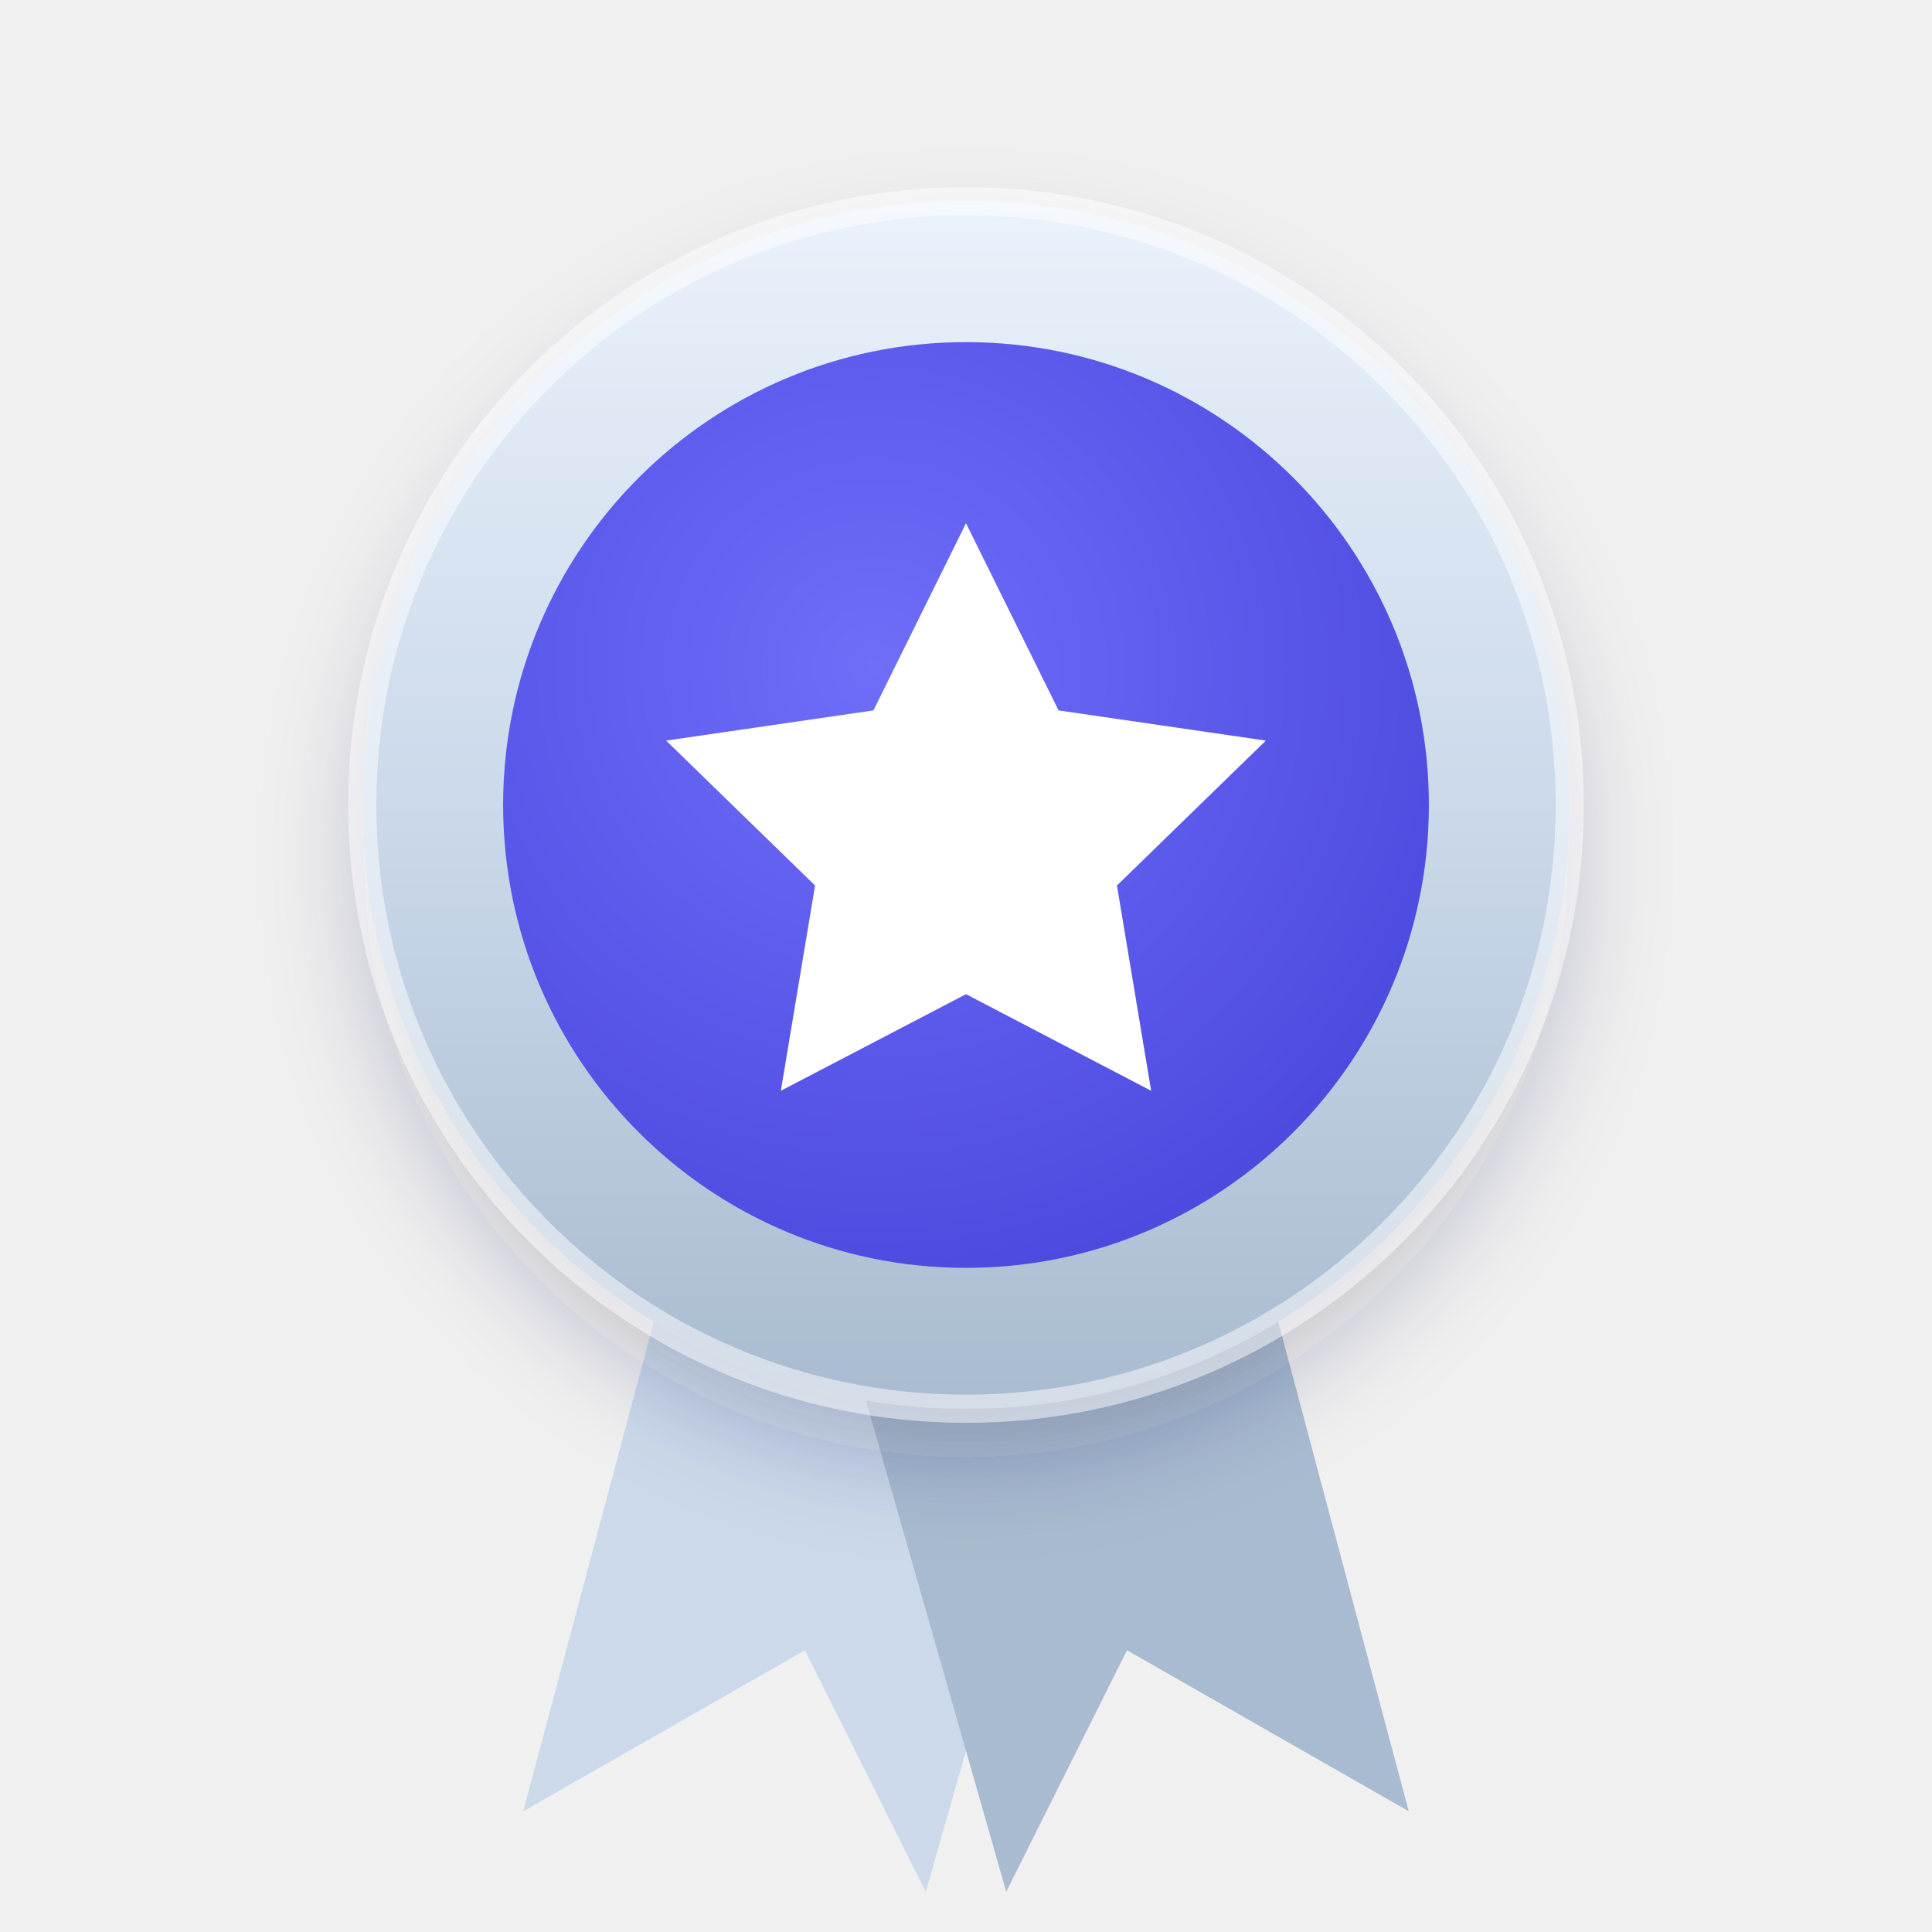
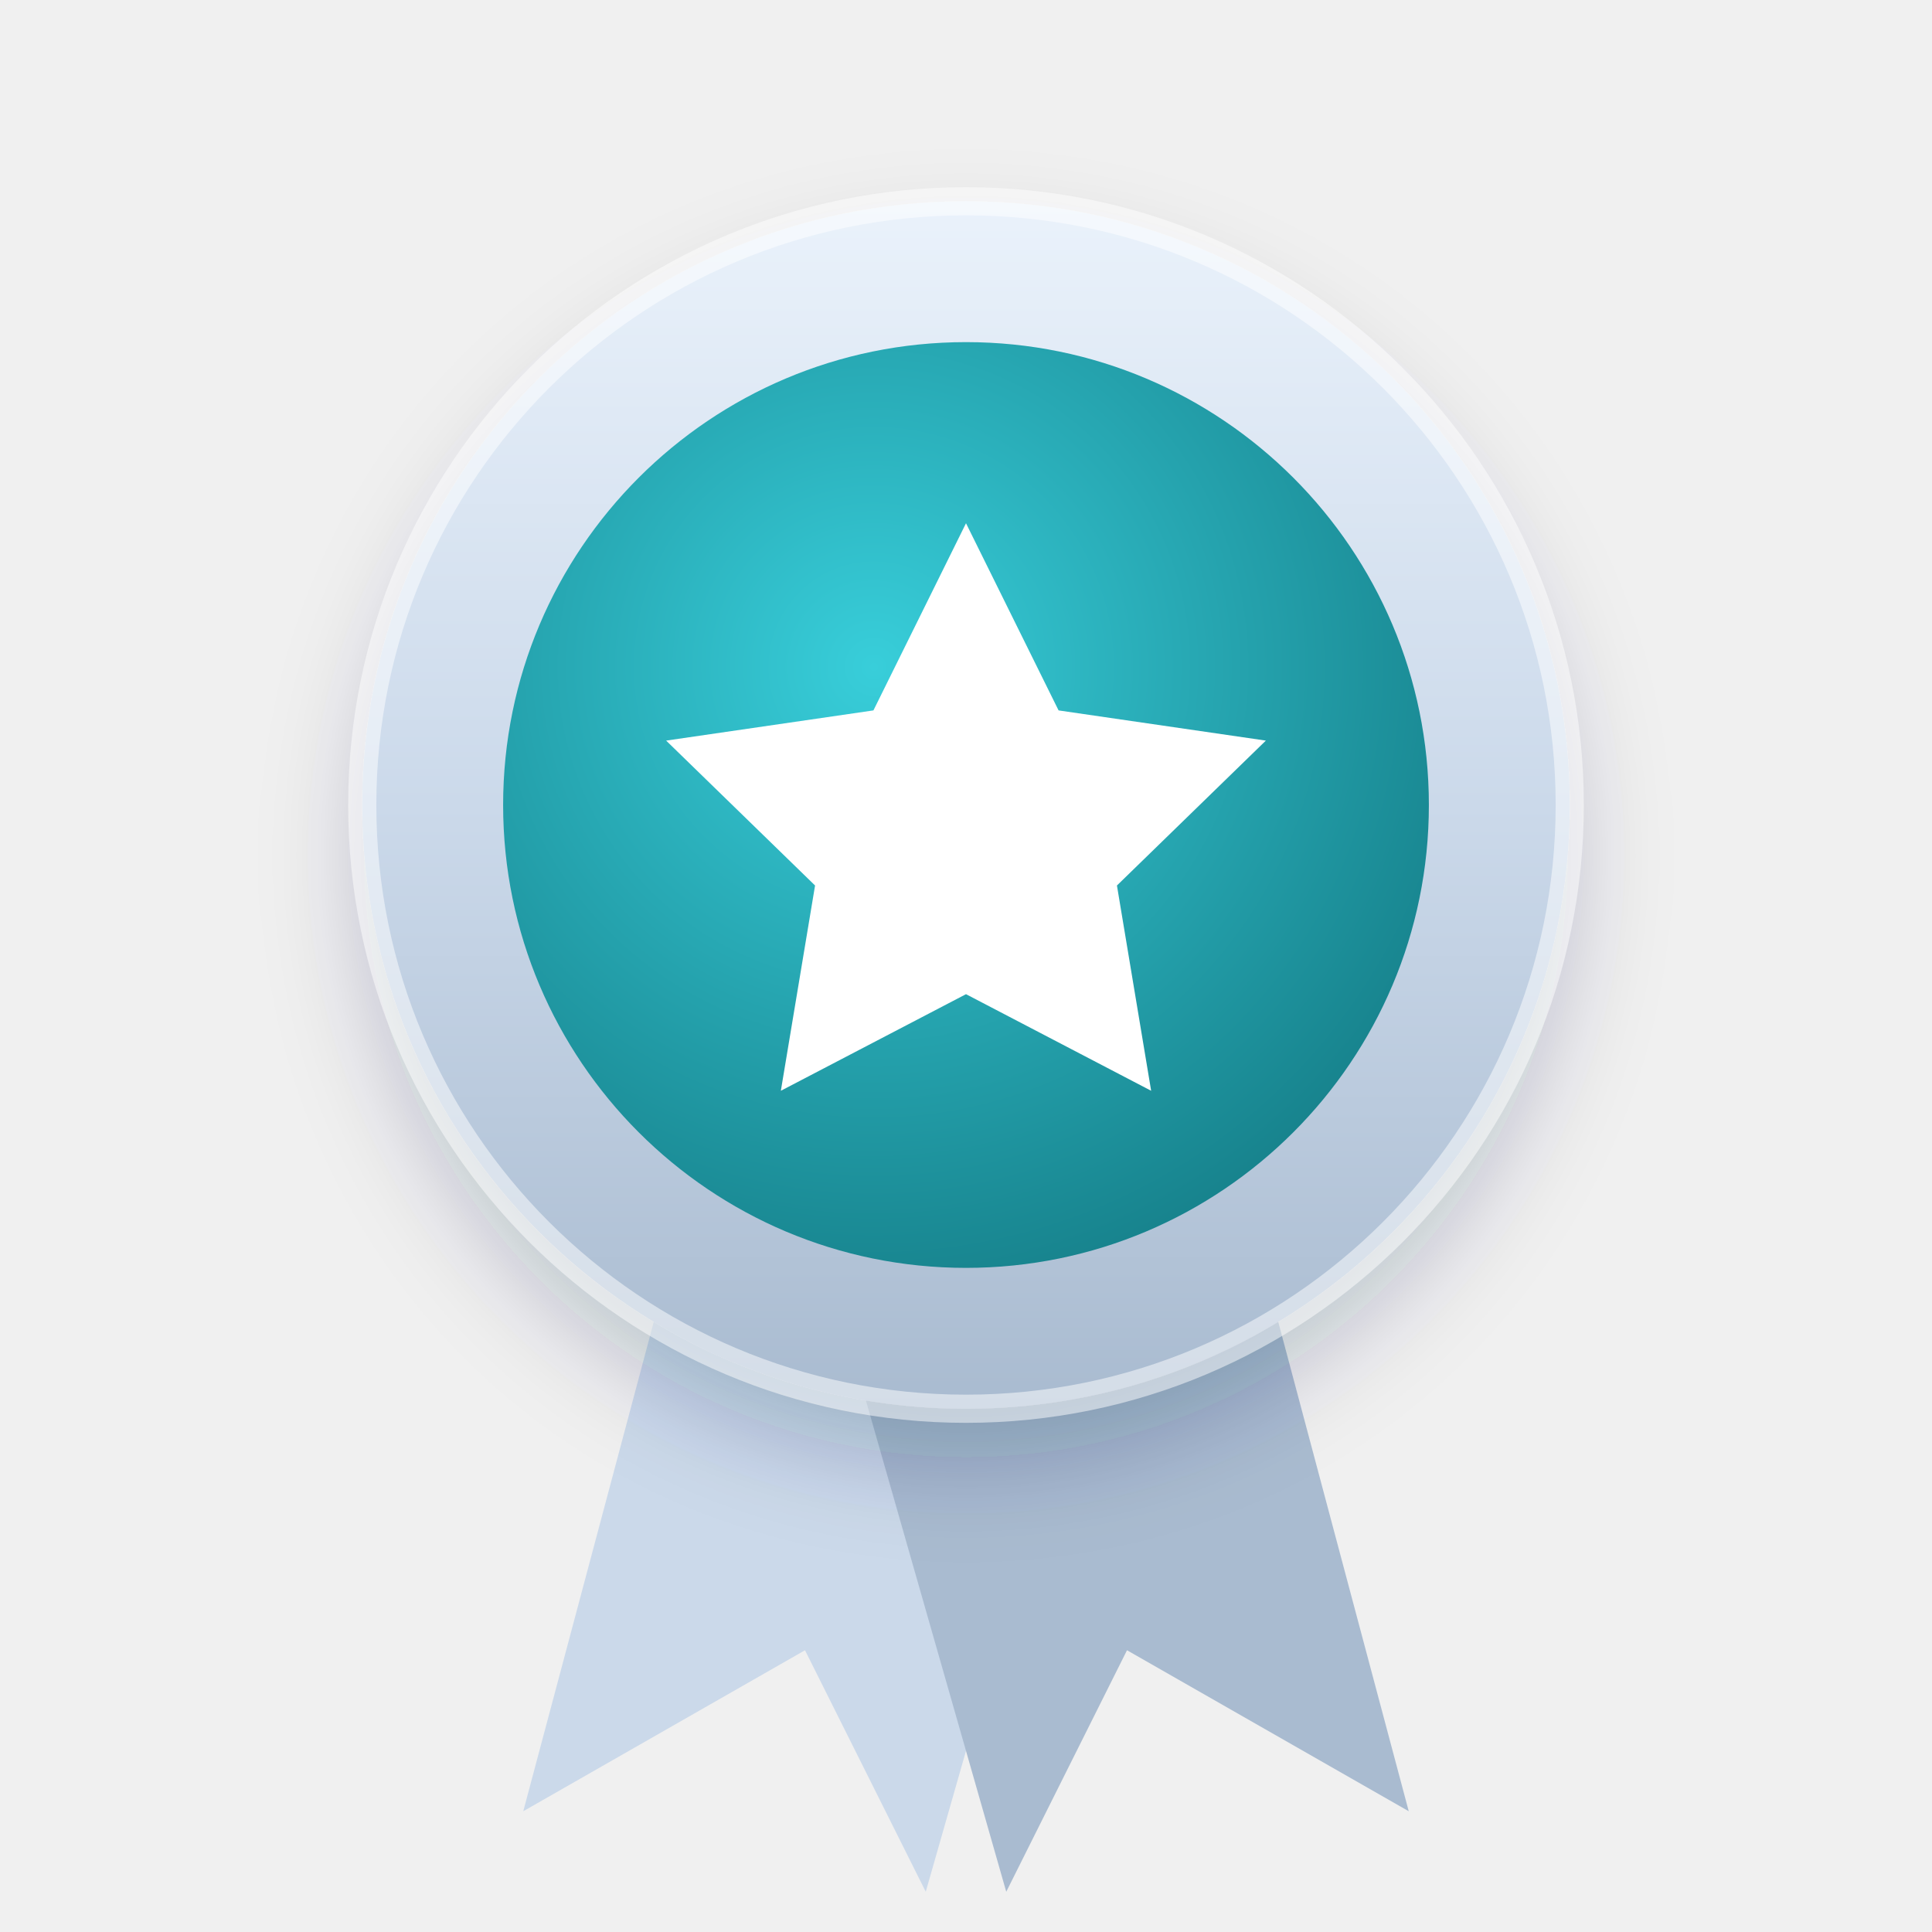
<svg xmlns="http://www.w3.org/2000/svg" viewBox="0 0 96 96" width="96" height="96">
  <defs>
    <linearGradient id="mplatinum" x1="0" y1="0" x2="0" y2="1">
      <stop offset="0" stop-color="#EAF2FB" />
      <stop offset=".5" stop-color="#CBD9EA" />
      <stop offset="1" stop-color="#A9BBD0" />
    </linearGradient>
    <radialGradient id="cplatinum" cx=".4" cy=".35" r=".75">
-       <stop offset="0" stop-color="#6E6EF9" />
-       <stop offset="1" stop-color="#4A46DD" />
+       <stop offset="0" stop-color="#38CEDA" />
+       <stop offset="1" stop-color="#147C86" />
    </radialGradient>
    <filter id="splatinum" x="-30%" y="-30%" width="160%" height="160%">
-       <feDropShadow dx="0" dy="2.5" stdDeviation="2.5" flood-color="#2A2A55" flood-opacity=".22" />
+       <feDropShadow dx="0" dy="2.5" stdDeviation="2.5" flood-color="#16294A" flood-opacity=".22" />
    </filter>
  </defs>
  <path d="M34 60 L26 90 L40 82 L46 94 L54 66 Z" fill="#CBD9EA" />
  <path d="M62 60 L70 90 L56 82 L50 94 L42 66 Z" fill="#A9BBD0" />
  <g filter="url(#splatinum)">
    <circle cx="48" cy="40" r="30" fill="url(#mplatinum)" />
  </g>
  <circle cx="48" cy="40" r="23" fill="url(#cplatinum)" />
  <circle cx="48" cy="40" r="30" fill="none" stroke="#FFFFFF" stroke-width="1.4" opacity=".5" />
  <path d="M48 26 l4.6 9.3 10.3 1.5 -7.4 7.2 1.7 10.2 -9.2-4.8 -9.2 4.8 1.7-10.2 -7.4-7.2 10.3-1.5z" fill="#FFFFFF" />
</svg>
